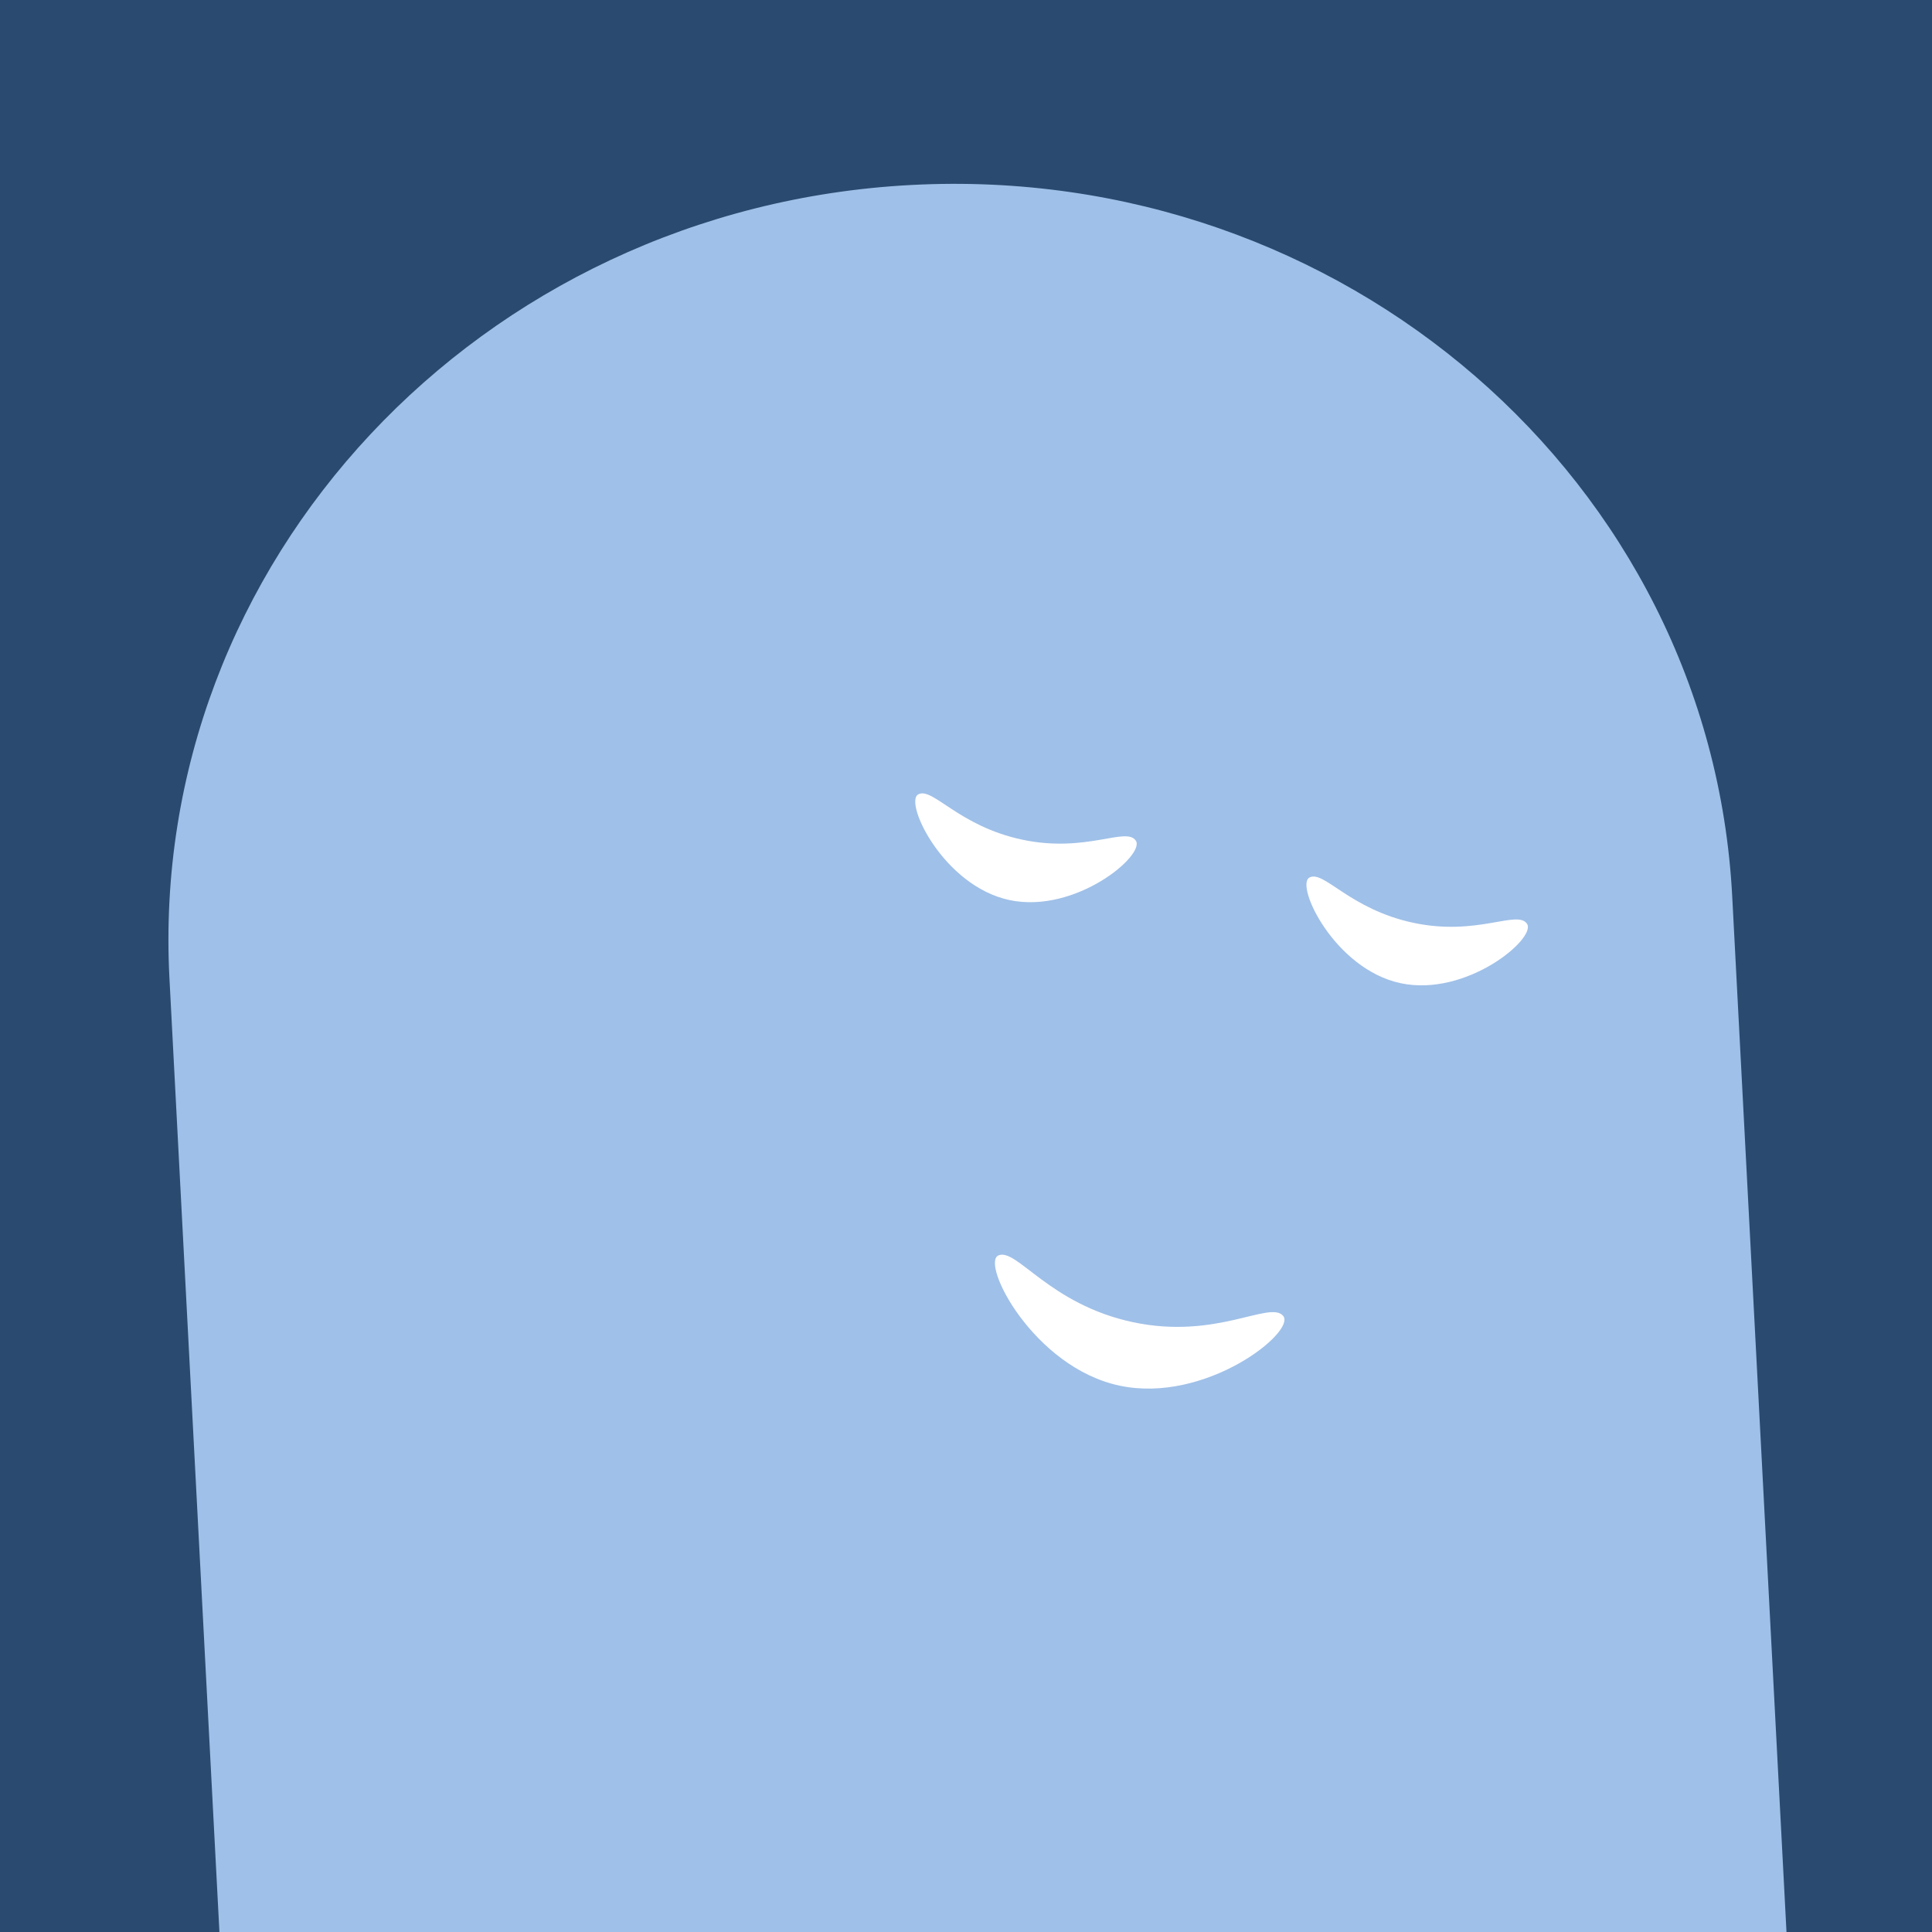
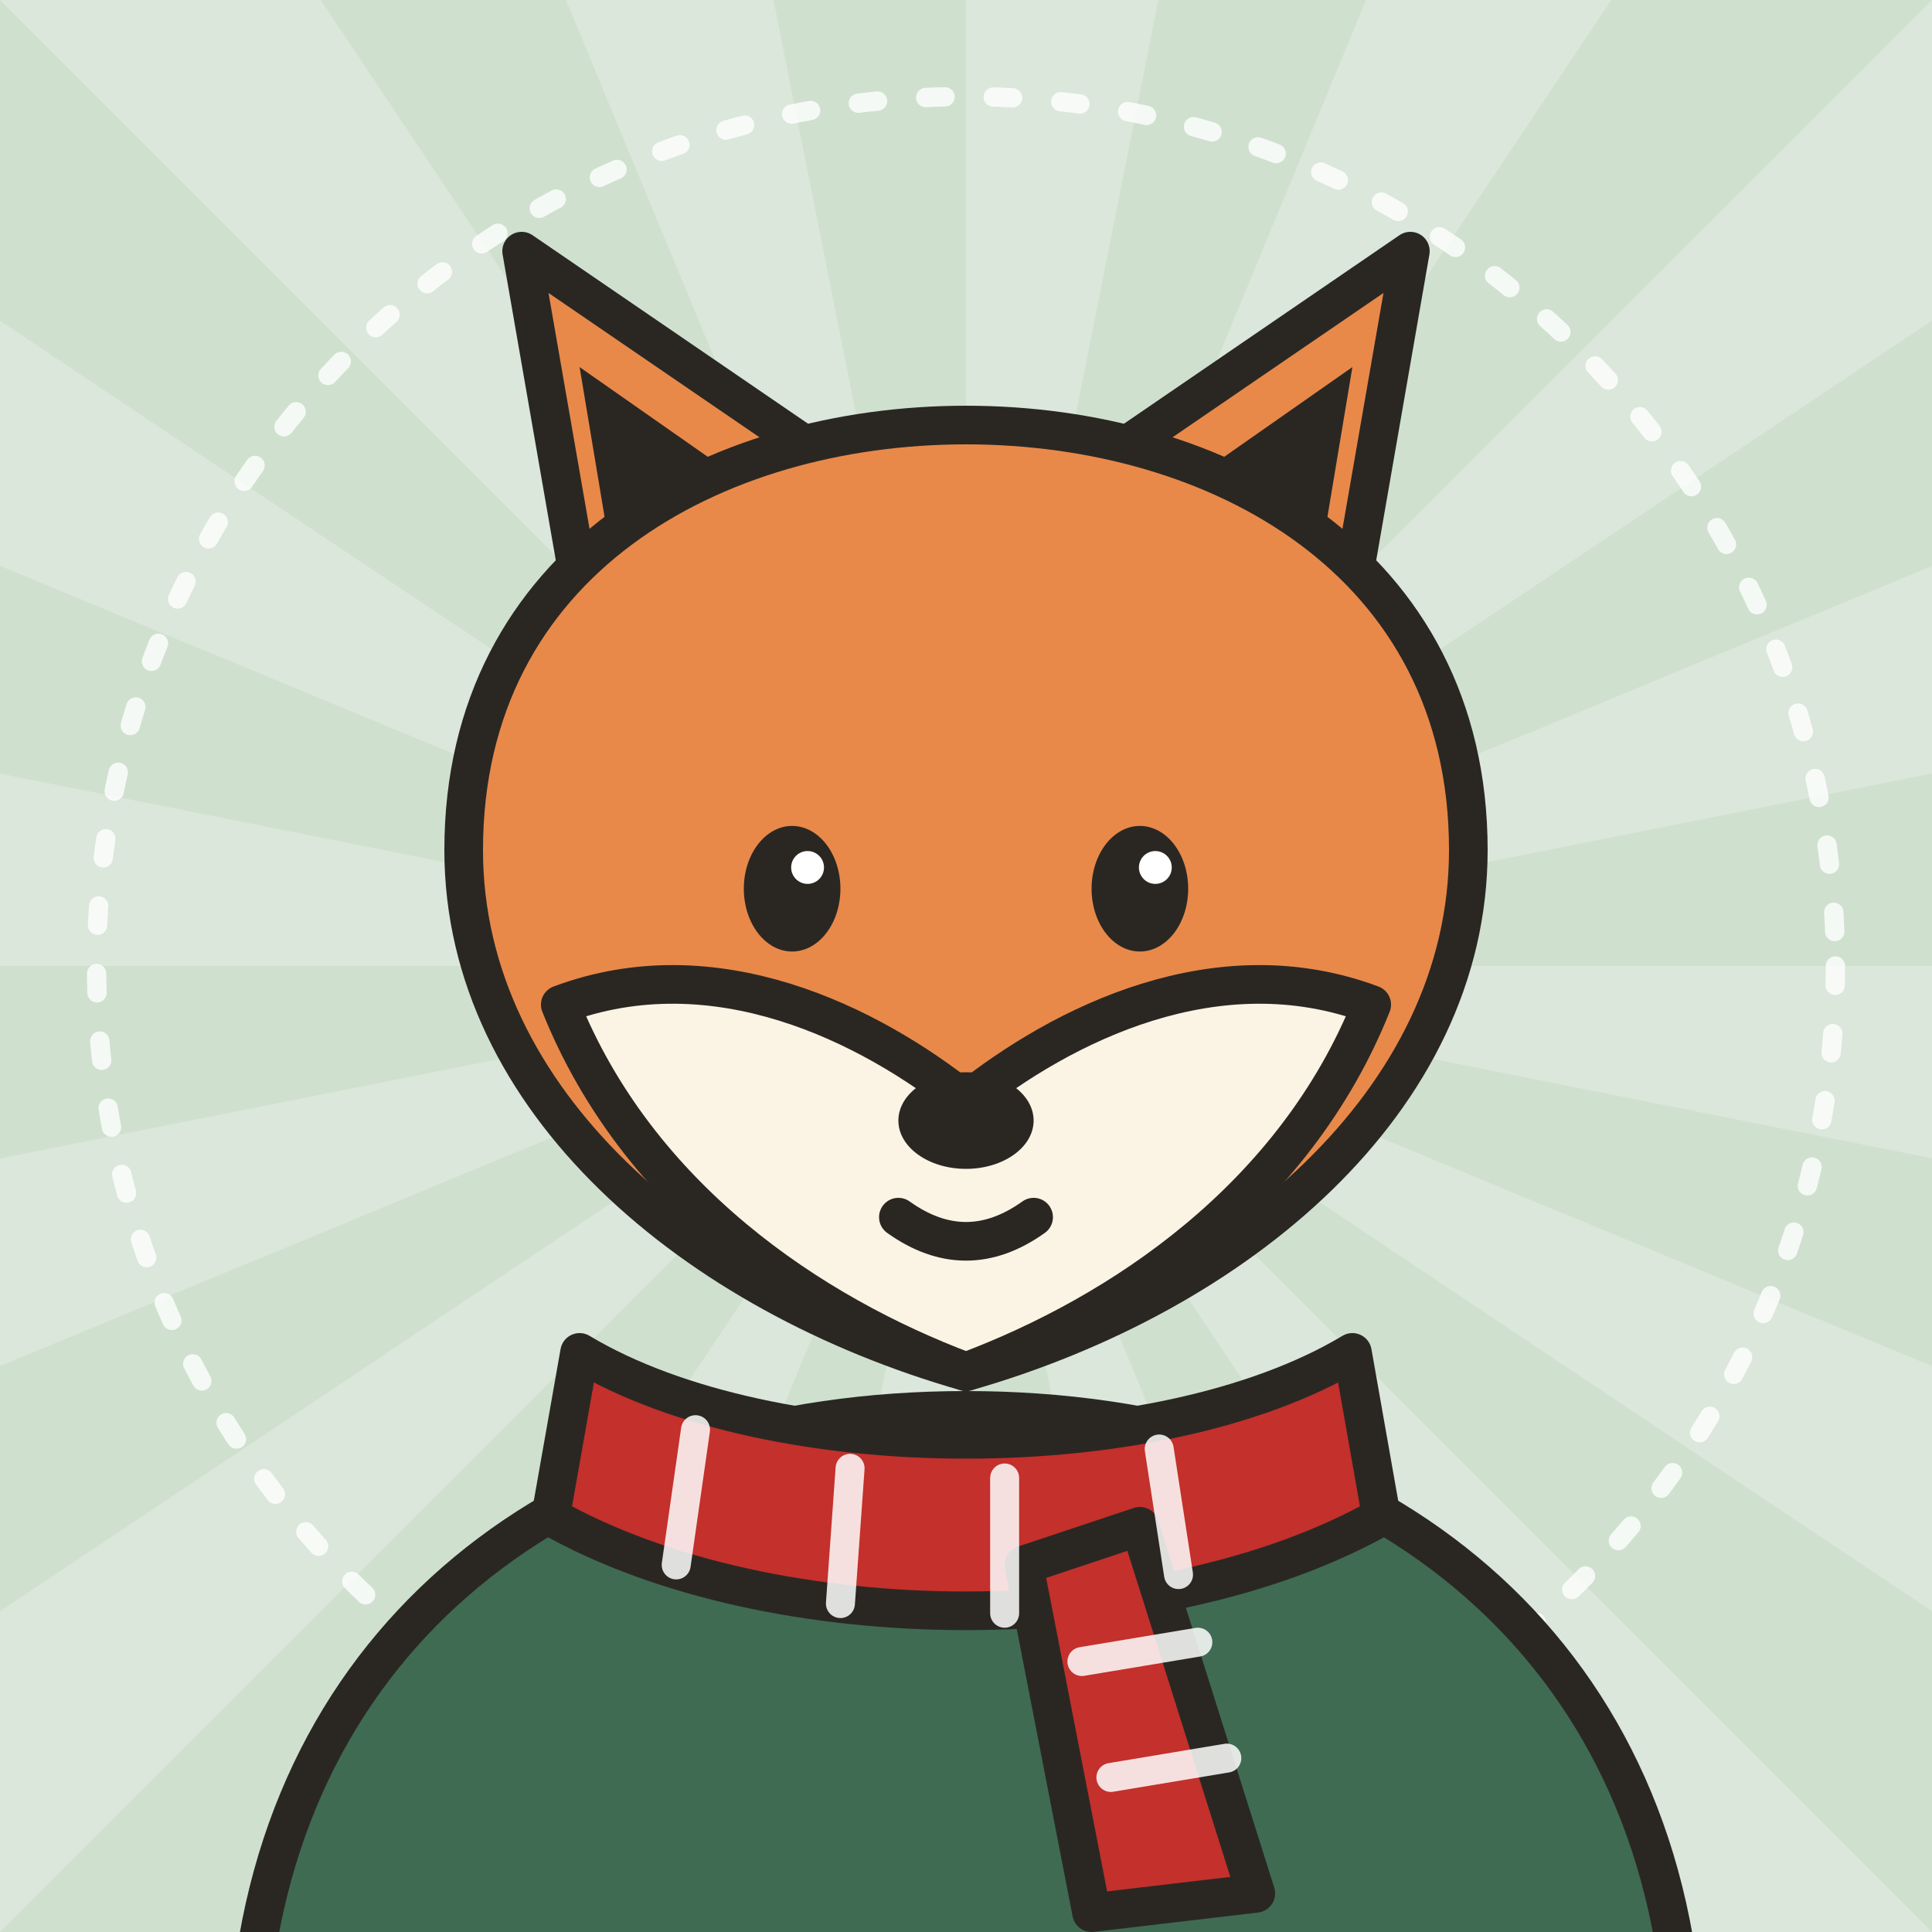
- <svg xmlns="http://www.w3.org/2000/svg" viewBox="0 0 100 100" fill="none" shape-rendering="auto">
-   <mask id="viewboxMask">
-     <rect width="100" height="100" rx="0" ry="0" x="0" y="0" fill="#fff" />
-   </mask>
-   <g mask="url(#viewboxMask)">
-     <rect fill="#2b4a6f" width="100" height="100" x="0" y="0" />
-     <g transform="translate(5 5) scale(0.9)">
-       <g transform="translate(0, -5) rotate(-3 50 70)">
-         <path d="M95 53.33C95 29.4 74.85 10 50 10S5 29.4 5 53.33V140h90V53.33Z" fill="#9fc0e8" />
-         <g transform="translate(29 33)">
-           <g transform="translate(12, 10) rotate(15 21 21)">
-             <g transform="translate(0 1)">
-               <path d="M9.5 10c-3.88 0-7.11-4.23-6.4-4.85.71-.62 2.63 1.3 6.4 1.3 3.77 0 5.69-2 6.4-1.3S13.38 10 9.5 10ZM32.5 10c-3.88 0-7.11-4.23-6.4-4.85.71-.62 2.63 1.3 6.4 1.3 3.77 0 5.69-2 6.4-1.3S36.38 10 32.5 10Z" fill="#ffffff" />
-             </g>
-             <g transform="translate(6 27)">
-               <path d="M15.5 10c-5.07 0-9.3-5.23-8.37-5.88.93-.65 3.45 2.15 8.37 2.15 4.92 0 7.44-2.88 8.37-2.15.93.73-3.3 5.88-8.37 5.88Z" fill="#ffffff" />
-             </g>
-           </g>
-         </g>
-       </g>
-     </g>
-   </g>
+ <svg xmlns="http://www.w3.org/2000/svg" viewBox="0 0 200 200">
+   <rect width="200" height="200" fill="#cfe0cf" />
+   <path d="M100 100 L250.0 100.0 L247.1 129.3 Z M100 100 L238.6 157.4 L224.7 183.3 Z M100 100 L206.1 206.1 L183.3 224.7 Z M100 100 L157.4 238.6 L129.3 247.1 Z M100 100 L100.0 250.0 L70.7 247.1 Z M100 100 L42.6 238.6 L16.7 224.7 Z M100 100 L-6.1 206.1 L-24.7 183.3 Z M100 100 L-38.6 157.4 L-47.1 129.3 Z M100 100 L-50.0 100.0 L-47.1 70.7 Z M100 100 L-38.6 42.6 L-24.7 16.7 Z M100 100 L-6.1 -6.1 L16.7 -24.7 Z M100 100 L42.6 -38.6 L70.7 -47.1 Z M100 100 L100.0 -50.0 L129.3 -47.1 Z M100 100 L157.4 -38.6 L183.3 -24.7 Z M100 100 L206.1 -6.1 L224.7 16.7 Z M100 100 L238.6 42.6 L247.1 70.7 Z" fill="#fff" opacity=".22" />
+   <circle cx="100" cy="100" r="90" fill="none" stroke="#fff" stroke-width="2" stroke-dasharray="2 5" stroke-linecap="round" opacity=".8" />
+   <path d="M26 206 C30 168 60 146 100 146 C140 146 170 168 174 206 Z" fill="#3f6b52" stroke="#2a2723" stroke-width="4" stroke-linejoin="round" stroke-linecap="round" />
+   <path d="M84 147 Q100 162 116 147" fill="none" stroke="#2a2723" stroke-width="3" stroke-linejoin="round" stroke-linecap="round" />
+   <path d="M62 72 L54 26 L92 52 Z" fill="#e8894a" stroke="#2a2723" stroke-width="4" stroke-linejoin="round" stroke-linecap="round" />
+   <path d="M138 72 L146 26 L108 52 Z" fill="#e8894a" stroke="#2a2723" stroke-width="4" stroke-linejoin="round" stroke-linecap="round" />
+   <path d="M64 62 L60 38 L80 52 Z" fill="#2a2723" />
+   <path d="M136 62 L140 38 L120 52 Z" fill="#2a2723" />
+   <path d="M48 88 C48 58 74 44 100 44 C126 44 152 58 152 88 C152 114 128 134 100 142 C72 134 48 114 48 88 Z" fill="#e8894a" stroke="#2a2723" stroke-width="4" stroke-linejoin="round" stroke-linecap="round" />
+   <path d="M58 104 C74 98 90 106 100 114 C110 106 126 98 142 104 C134 124 116 136 100 142 C84 136 66 124 58 104 Z" fill="#fbf4e4" stroke="#2a2723" stroke-width="4" stroke-linejoin="round" stroke-linecap="round" />
+   <ellipse cx="82" cy="92" rx="5" ry="6.5" fill="#2a2723" />
+   <ellipse cx="118" cy="92" rx="5" ry="6.5" fill="#2a2723" />
+   <circle cx="83.6" cy="89.8" r="1.7" fill="#fff" />
+   <circle cx="119.6" cy="89.8" r="1.7" fill="#fff" />
+   <ellipse cx="100" cy="116" rx="7" ry="5" fill="#2a2723" />
+   <path d="M93 126 Q100 131 107 126" fill="none" stroke="#2a2723" stroke-width="4" stroke-linejoin="round" stroke-linecap="round" />
+   <path d="M60 140 C80 152 120 152 140 140 L143 157 C120 170 80 170 57 157 Z" fill="#c4302b" stroke="#2a2723" stroke-width="4" stroke-linejoin="round" stroke-linecap="round" />
+   <path d="M118 158 L130 196 L113 198 L106 162 Z" fill="#c4302b" stroke="#2a2723" stroke-width="4" stroke-linejoin="round" stroke-linecap="round" />
+   <path d="M72 148 L70 162 M88 152 L87 166 M104 153 L104 167 M120 150 L122 163 M112 172 L124 170 M115 184 L127 182" stroke="#fff" stroke-width="3" stroke-linecap="round" opacity=".85" />
</svg>
